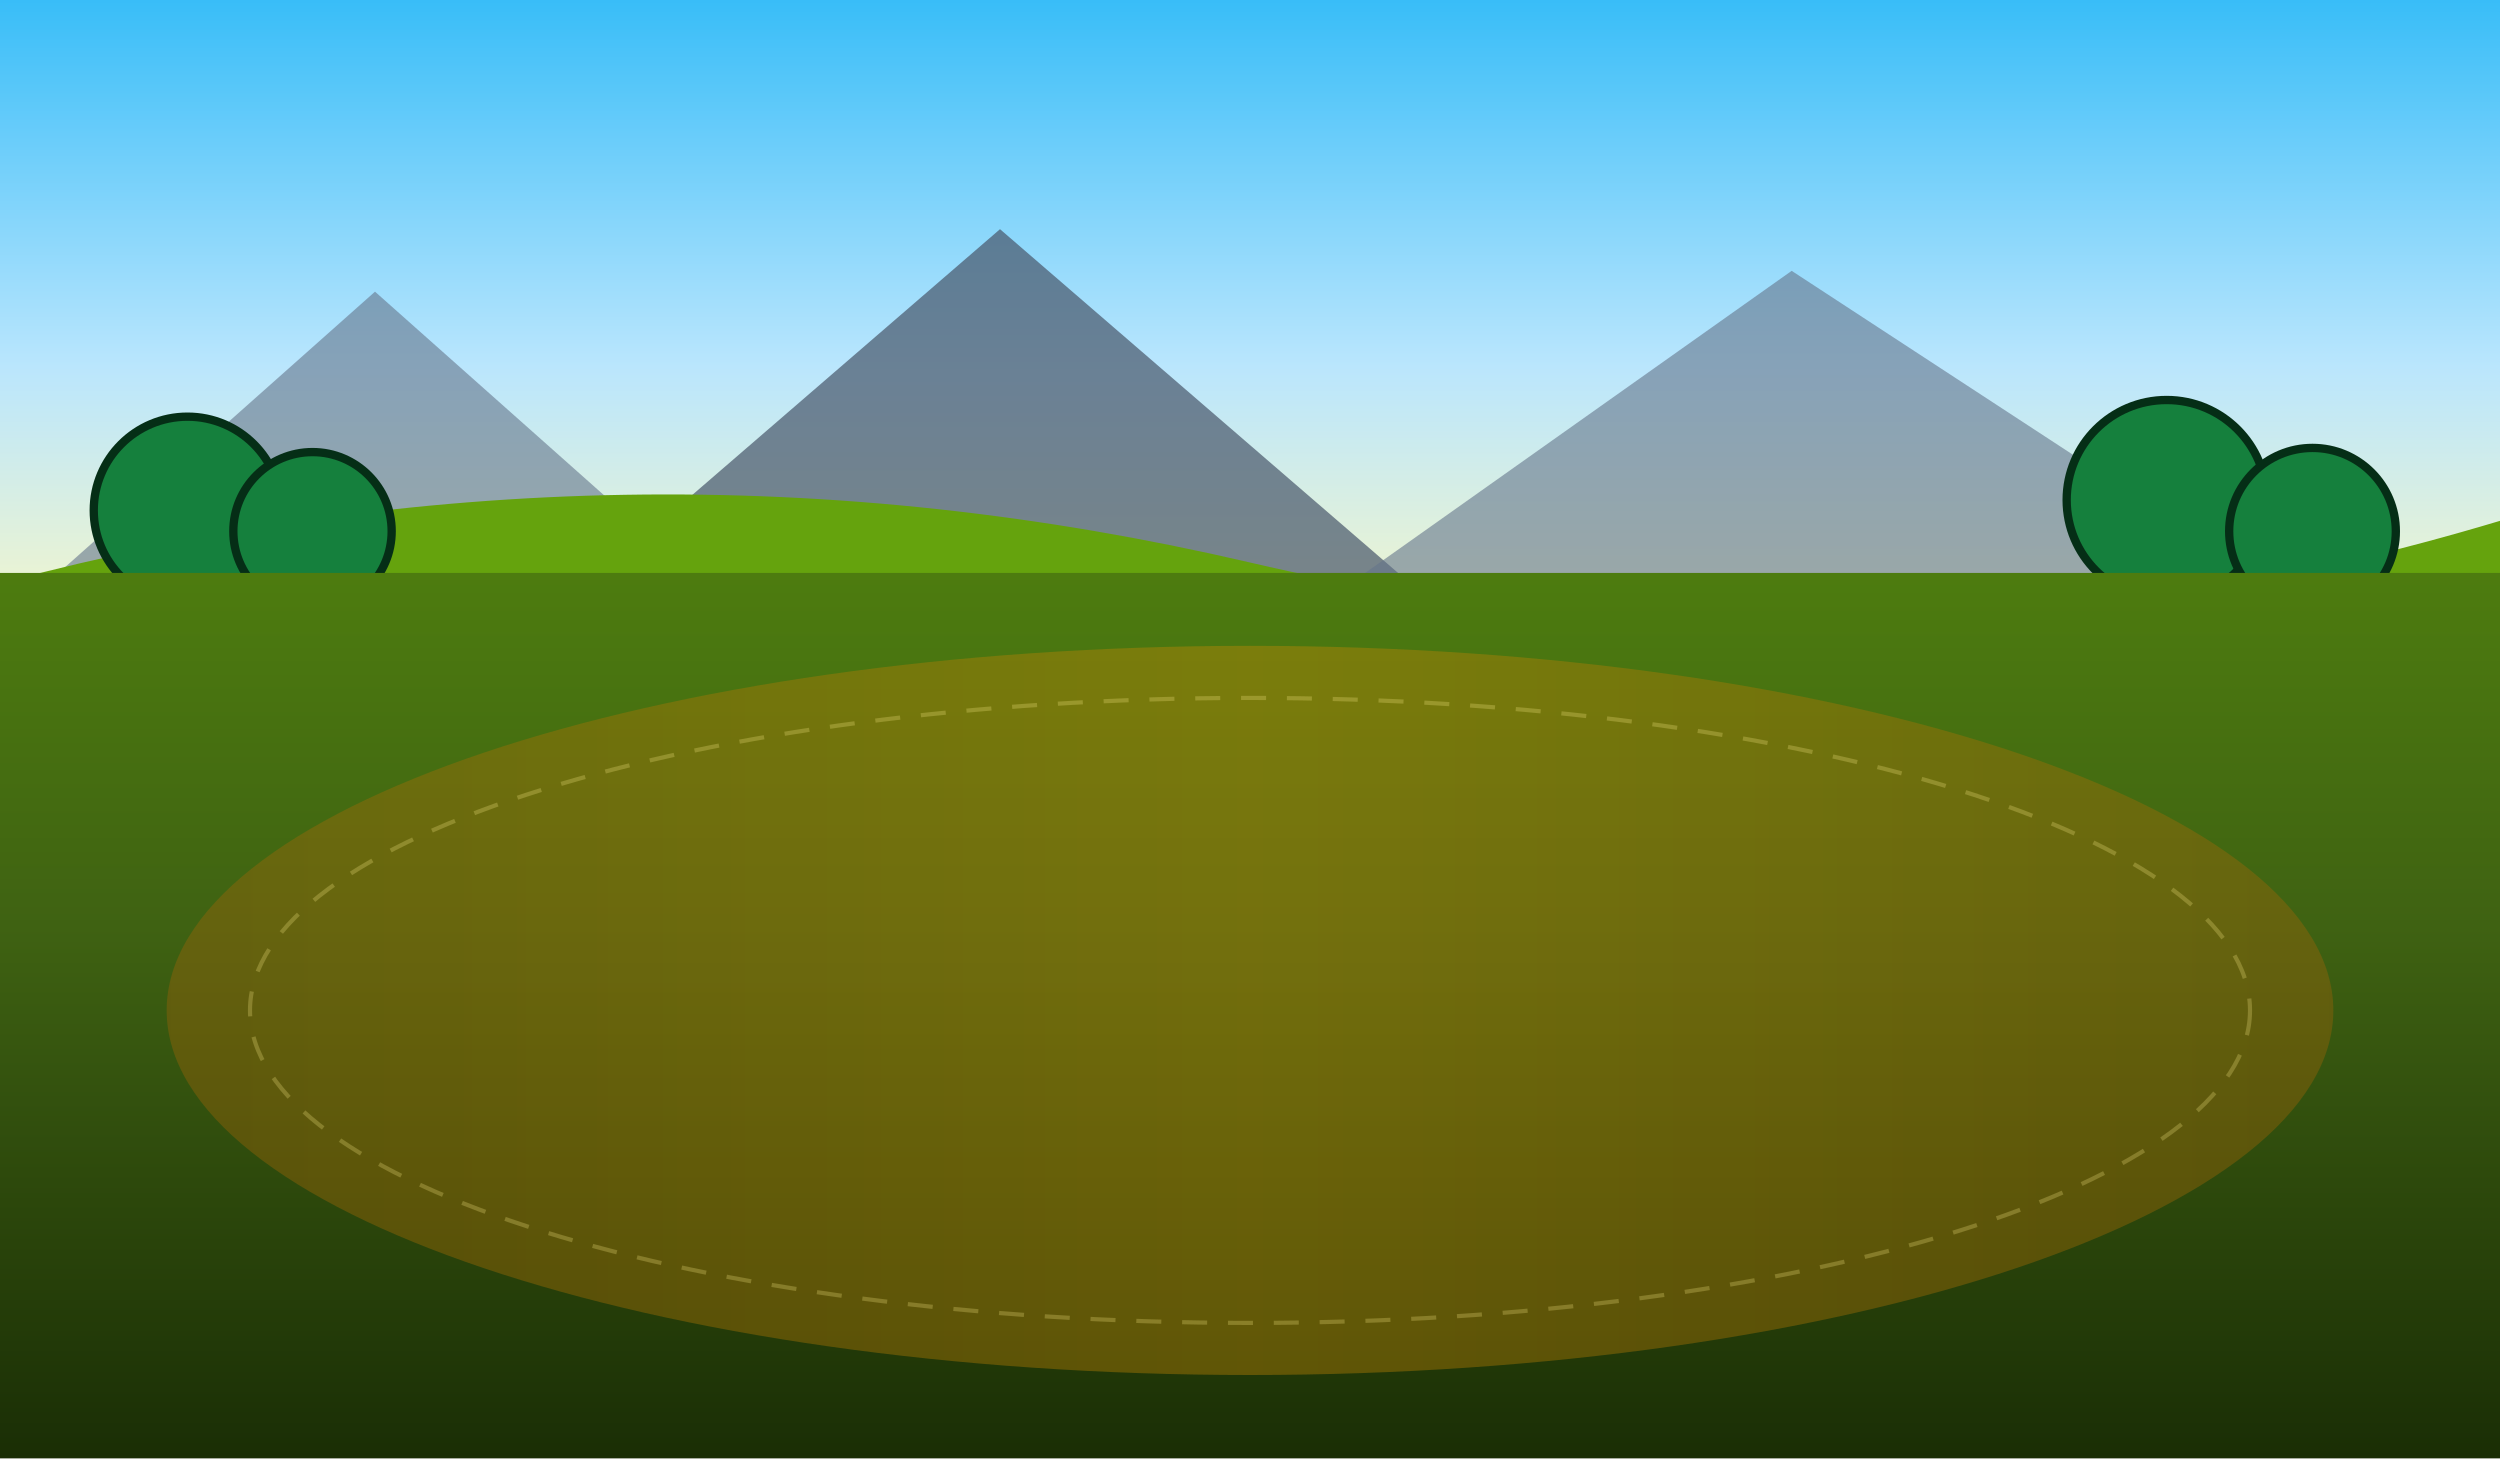
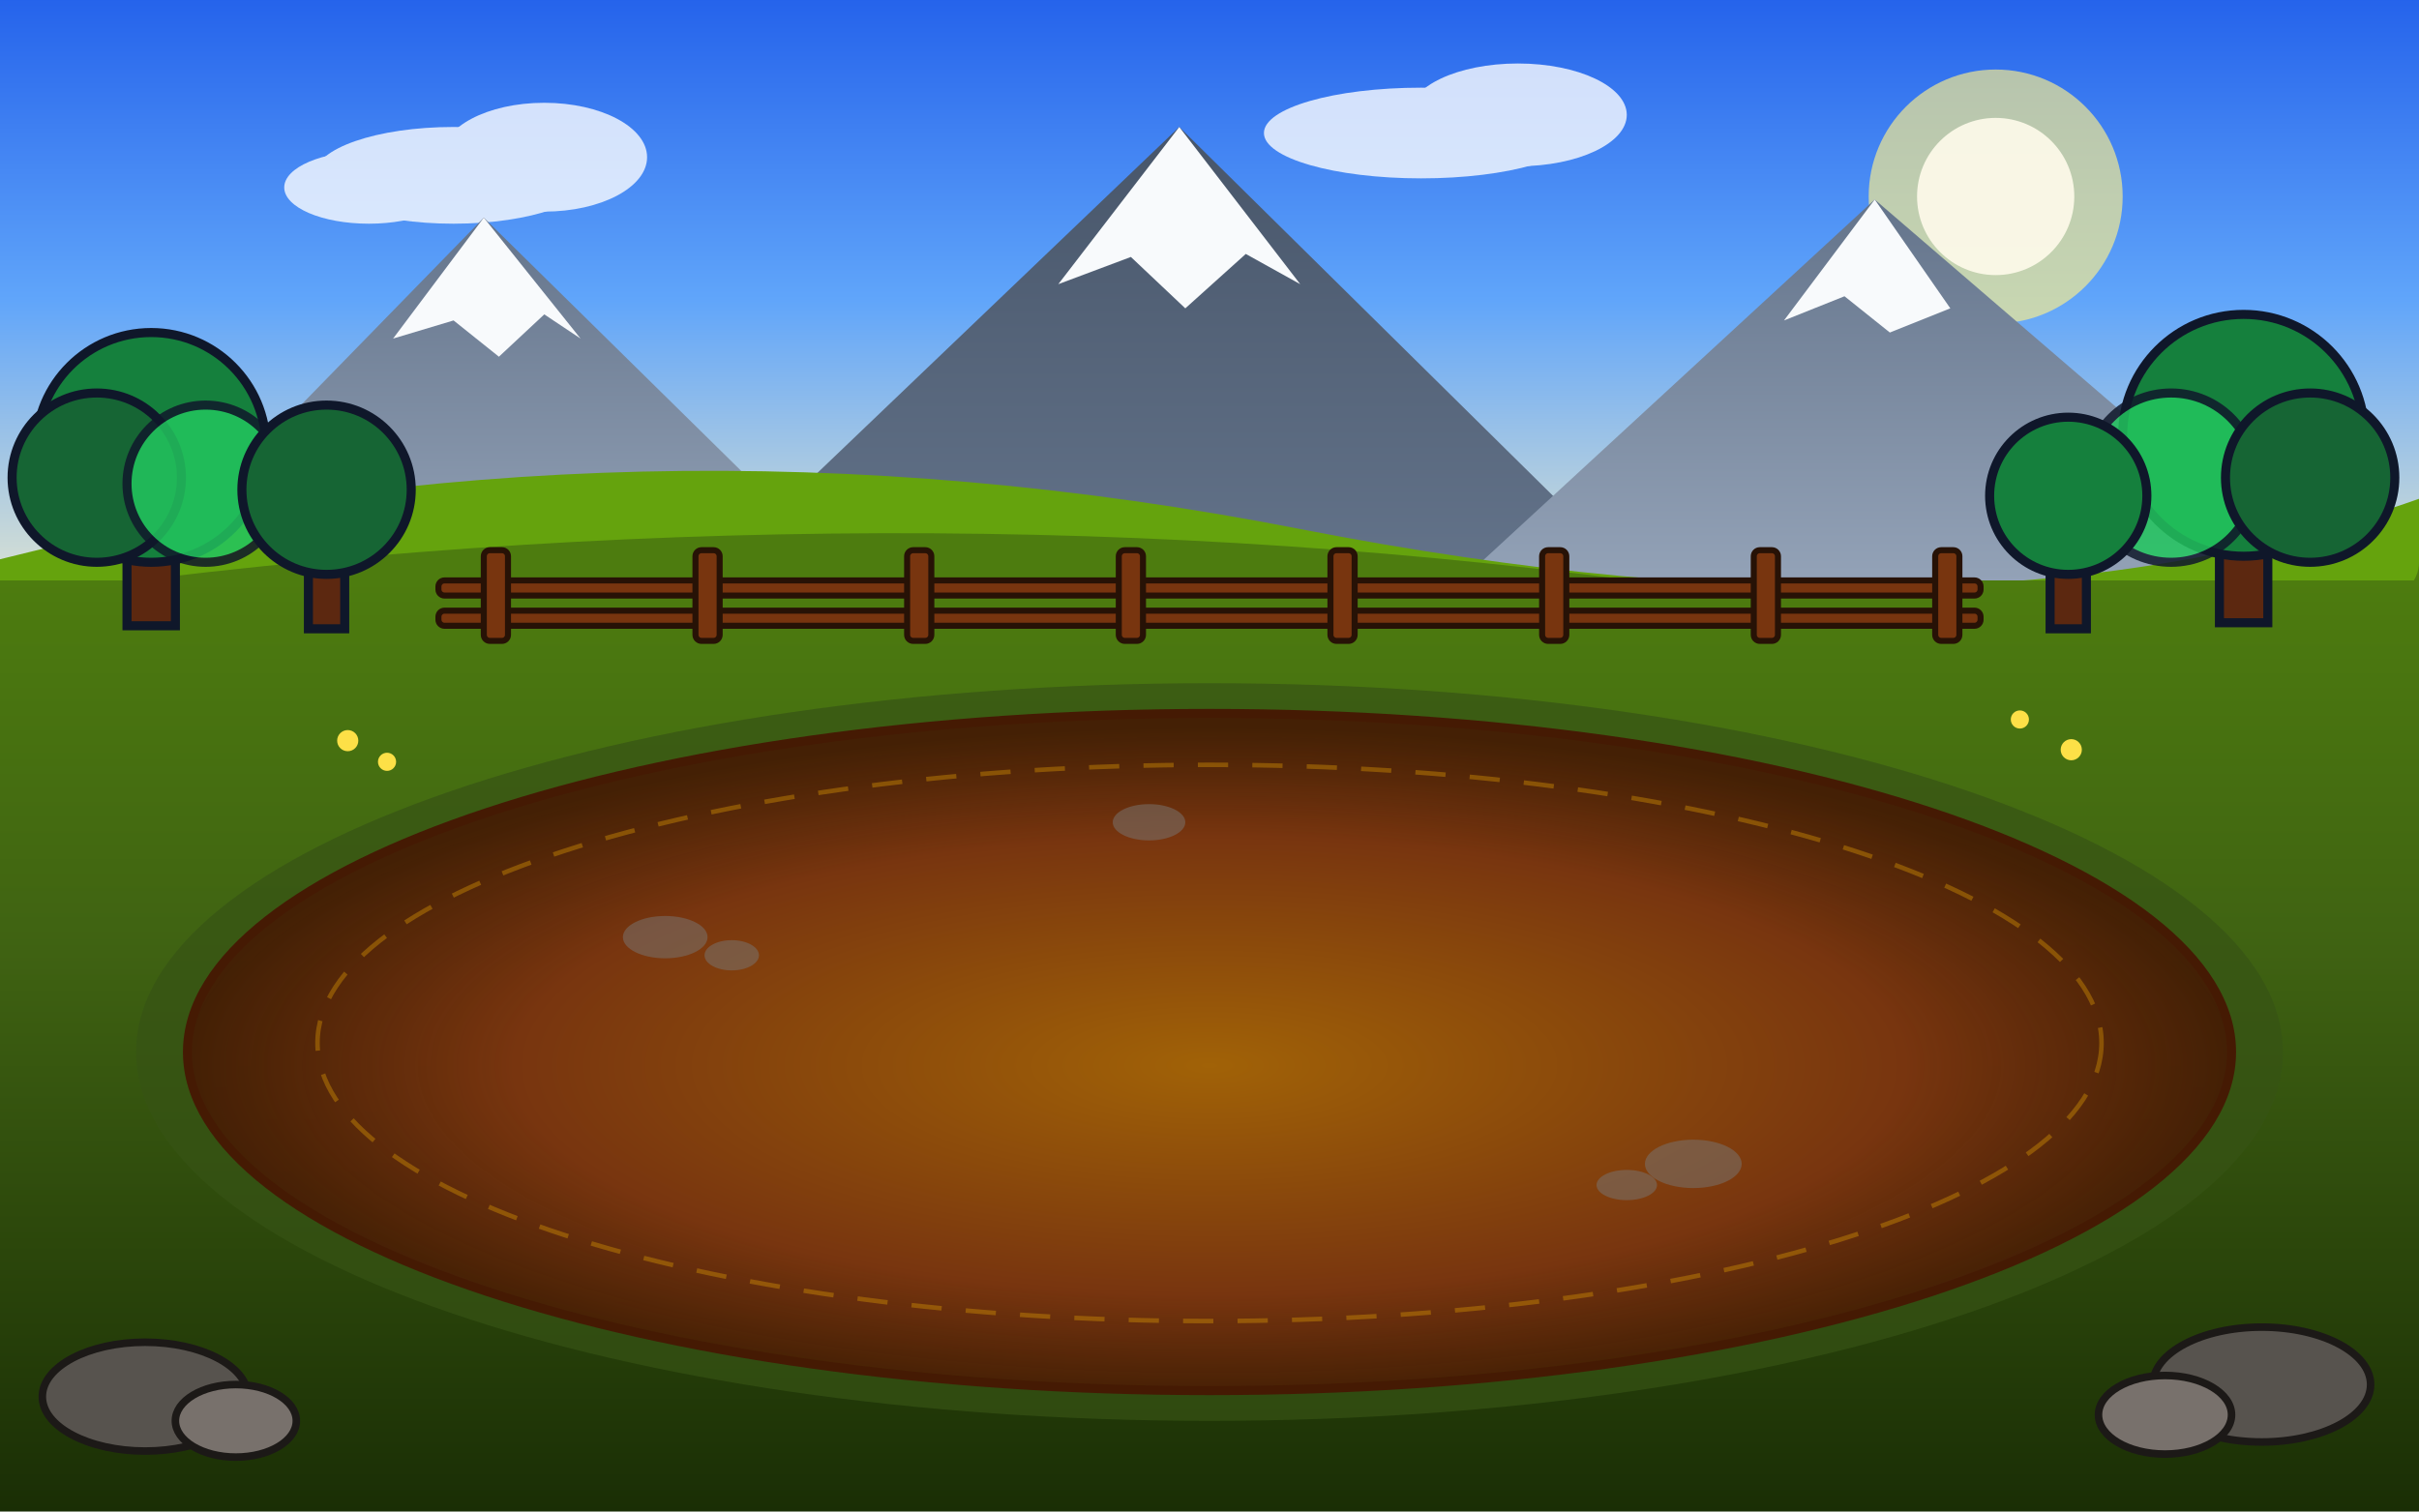
- <svg xmlns="http://www.w3.org/2000/svg" viewBox="0 0 1200 700" preserveAspectRatio="xMidYMid slice">
+ <svg xmlns="http://www.w3.org/2000/svg" viewBox="0 0 800 500" preserveAspectRatio="none">
  <defs>
    <linearGradient id="sky" x1="0" y1="0" x2="0" y2="1">
-       <stop offset="0%" stop-color="#38bdf8" />
-       <stop offset="55%" stop-color="#bae6fd" />
-       <stop offset="100%" stop-color="#fef9c3" />
+       <stop offset="0%" stop-color="#2563eb" />
+       <stop offset="45%" stop-color="#60a5fa" />
+       <stop offset="100%" stop-color="#fef3c7" />
+     </linearGradient>
+     <linearGradient id="mountainFar" x1="0" y1="0" x2="0" y2="1">
+       <stop offset="0%" stop-color="#64748b" />
+       <stop offset="100%" stop-color="#94a3b8" />
+     </linearGradient>
+     <linearGradient id="mountainNear" x1="0" y1="0" x2="0" y2="1">
+       <stop offset="0%" stop-color="#475569" />
+       <stop offset="100%" stop-color="#64748b" />
    </linearGradient>
    <linearGradient id="grass" x1="0" y1="0" x2="0" y2="1">
      <stop offset="0%" stop-color="#4d7c0f" />
      <stop offset="40%" stop-color="#3f6212" />
      <stop offset="100%" stop-color="#1a2e05" />
    </linearGradient>
-     <linearGradient id="path" x1="0" y1="0" x2="1" y2="0">
+     <radialGradient id="dirtClearing" cx="50%" cy="52%" r="50%">
      <stop offset="0%" stop-color="#a16207" />
-       <stop offset="50%" stop-color="#ca8a04" />
-       <stop offset="100%" stop-color="#a16207" />
-     </linearGradient>
+       <stop offset="68%" stop-color="#78350f" />
+       <stop offset="100%" stop-color="#451a03" stop-opacity="0.9" />
+     </radialGradient>
  </defs>
-   <rect width="1200" height="320" fill="url(#sky)" />
-   <polygon points="0,300 180,140 360,300" fill="#64748b" opacity="0.6" />
-   <polygon points="260,300 480,110 700,300" fill="#475569" opacity="0.7" />
-   <polygon points="620,300 860,130 1120,300" fill="#64748b" opacity="0.6" />
-   <path d="M0 280 Q300 200 600 270 T1200 250 L1200 340 L0 340 Z" fill="#65a30d" />
-   <g fill="#15803d" stroke="#052e16" stroke-width="4">
-     <circle cx="90" cy="245" r="45" />
-     <circle cx="150" cy="255" r="38" />
-     <circle cx="1040" cy="240" r="48" />
-     <circle cx="1110" cy="255" r="40" />
+   <rect width="800" height="220" fill="url(#sky)" />
+   <circle cx="660" cy="65" r="42" fill="#fef08a" opacity="0.65" />
+   <circle cx="660" cy="65" r="26" fill="#fffbeb" opacity="0.9" />
+   <g fill="#ffffff" opacity="0.78">
+     <ellipse cx="150" cy="58" rx="46" ry="16" />
+     <ellipse cx="180" cy="52" rx="34" ry="18" />
+     <ellipse cx="122" cy="62" rx="28" ry="12" />
+     <ellipse cx="470" cy="44" rx="52" ry="15" />
+     <ellipse cx="502" cy="38" rx="36" ry="17" />
  </g>
-   <rect y="275" width="1200" height="425" fill="url(#grass)" />
-   <ellipse cx="600" cy="485" rx="520" ry="175" fill="url(#path)" opacity="0.38" />
-   <ellipse cx="600" cy="485" rx="480" ry="150" fill="none" stroke="#fef08a" stroke-width="2" stroke-dasharray="12 10" opacity="0.25" />
+   <polygon points="40,195 160,72 285,195" fill="url(#mountainFar)" />
+   <polygon points="160,72 130,112 150,106 165,118 180,104 192,112" fill="#f8fafc" />
+   <polygon points="230,195 390,42 545,195" fill="url(#mountainNear)" />
+   <polygon points="390,42 350,94 374,85 392,102 412,84 430,94" fill="#f8fafc" />
+   <polygon points="480,195 620,66 770,195" fill="url(#mountainFar)" />
+   <polygon points="620,66 590,106 610,98 625,110 645,102" fill="#f8fafc" />
+   <path d="M0 185 Q210 132 430 175 T800 165 L800 230 L0 230 Z" fill="#65a30d" />
+   <path d="M0 198 Q280 158 540 192 T800 186 L800 240 L0 240 Z" fill="#4d7c0f" />
+   <rect y="192" width="800" height="308" fill="url(#grass)" />
+   <g stroke="#271206" stroke-width="2" fill="#78350f">
+     <rect x="145" y="192" width="510" height="5" rx="2" />
+     <rect x="145" y="202" width="510" height="5" rx="2" />
+     <rect x="160" y="182" width="8" height="30" rx="2" />
+     <rect x="230" y="182" width="8" height="30" rx="2" />
+     <rect x="300" y="182" width="8" height="30" rx="2" />
+     <rect x="370" y="182" width="8" height="30" rx="2" />
+     <rect x="440" y="182" width="8" height="30" rx="2" />
+     <rect x="510" y="182" width="8" height="30" rx="2" />
+     <rect x="580" y="182" width="8" height="30" rx="2" />
+     <rect x="640" y="182" width="8" height="30" rx="2" />
+   </g>
+   <ellipse cx="400" cy="348" rx="355" ry="122" fill="#365314" opacity="0.7" />
+   <ellipse cx="400" cy="348" rx="338" ry="112" fill="url(#dirtClearing)" stroke="#451a03" stroke-width="3" />
+   <ellipse cx="400" cy="345" rx="295" ry="92" fill="none" stroke="#ca8a04" stroke-width="1.5" stroke-dasharray="10 8" opacity="0.45" />
+   <g fill="#78716c" opacity="0.55">
+     <ellipse cx="220" cy="310" rx="14" ry="7" />
+     <ellipse cx="242" cy="316" rx="9" ry="5" />
+     <ellipse cx="560" cy="385" rx="16" ry="8" />
+     <ellipse cx="538" cy="392" rx="10" ry="5" />
+     <ellipse cx="380" cy="272" rx="12" ry="6" />
+   </g>
+   <g stroke="#0f172a" stroke-width="3">
+     <rect x="42" y="165" width="16" height="42" fill="#5c2810" />
+     <circle cx="50" cy="148" r="38" fill="#15803d" />
+     <circle cx="32" cy="158" r="28" fill="#166534" />
+     <circle cx="68" cy="160" r="26" fill="#22c55e" opacity="0.85" />
+     <rect x="102" y="176" width="12" height="32" fill="#5c2810" />
+     <circle cx="108" cy="162" r="28" fill="#166534" />
+     <rect x="734" y="162" width="16" height="44" fill="#5c2810" />
+     <circle cx="742" cy="144" r="40" fill="#15803d" />
+     <circle cx="718" cy="158" r="28" fill="#22c55e" opacity="0.85" />
+     <circle cx="764" cy="158" r="28" fill="#166534" />
+     <rect x="678" y="176" width="12" height="32" fill="#5c2810" />
+     <circle cx="684" cy="164" r="26" fill="#15803d" />
+   </g>
+   <g stroke="#1c1917" stroke-width="2.5">
+     <ellipse cx="48" cy="462" rx="34" ry="18" fill="#57534e" />
+     <ellipse cx="78" cy="470" rx="20" ry="12" fill="#78716c" />
+     <ellipse cx="748" cy="458" rx="36" ry="19" fill="#57534e" />
+     <ellipse cx="716" cy="468" rx="22" ry="13" fill="#78716c" />
+   </g>
+   <g fill="#fde047">
+     <circle cx="115" cy="245" r="3.5" />
+     <circle cx="128" cy="252" r="3" />
+     <circle cx="685" cy="248" r="3.5" />
+     <circle cx="668" cy="238" r="3" />
+   </g>
</svg>
